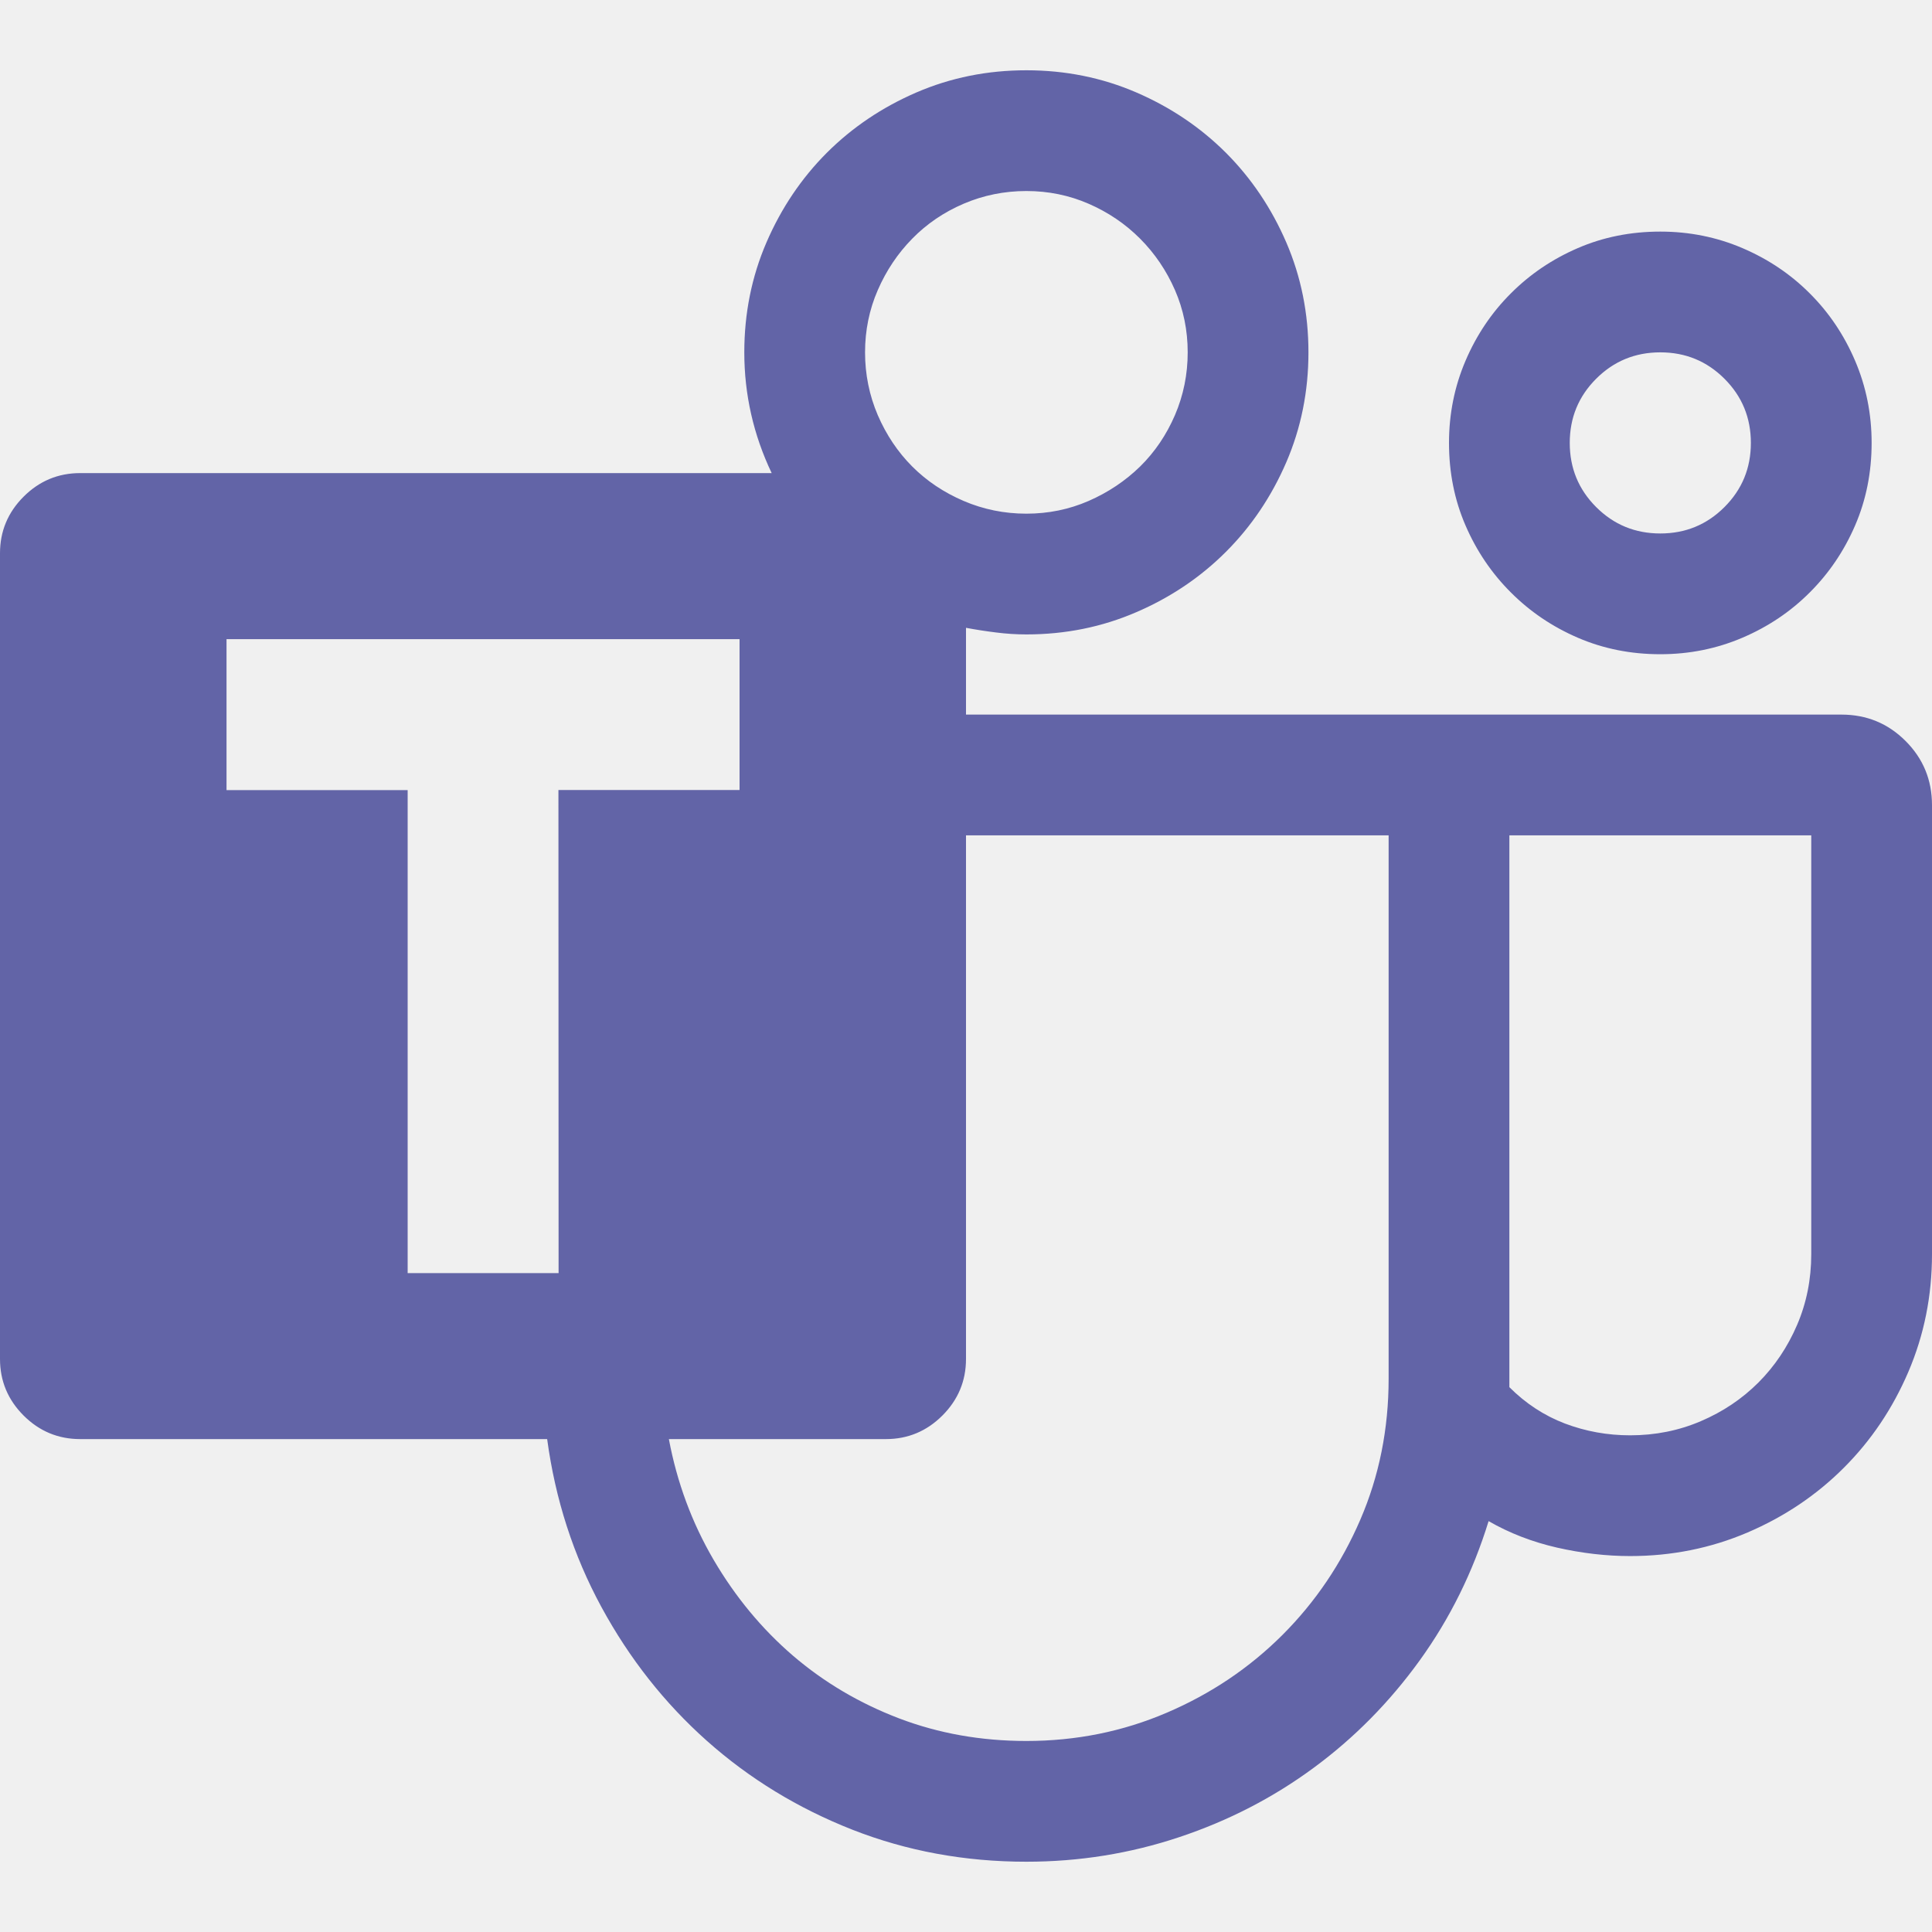
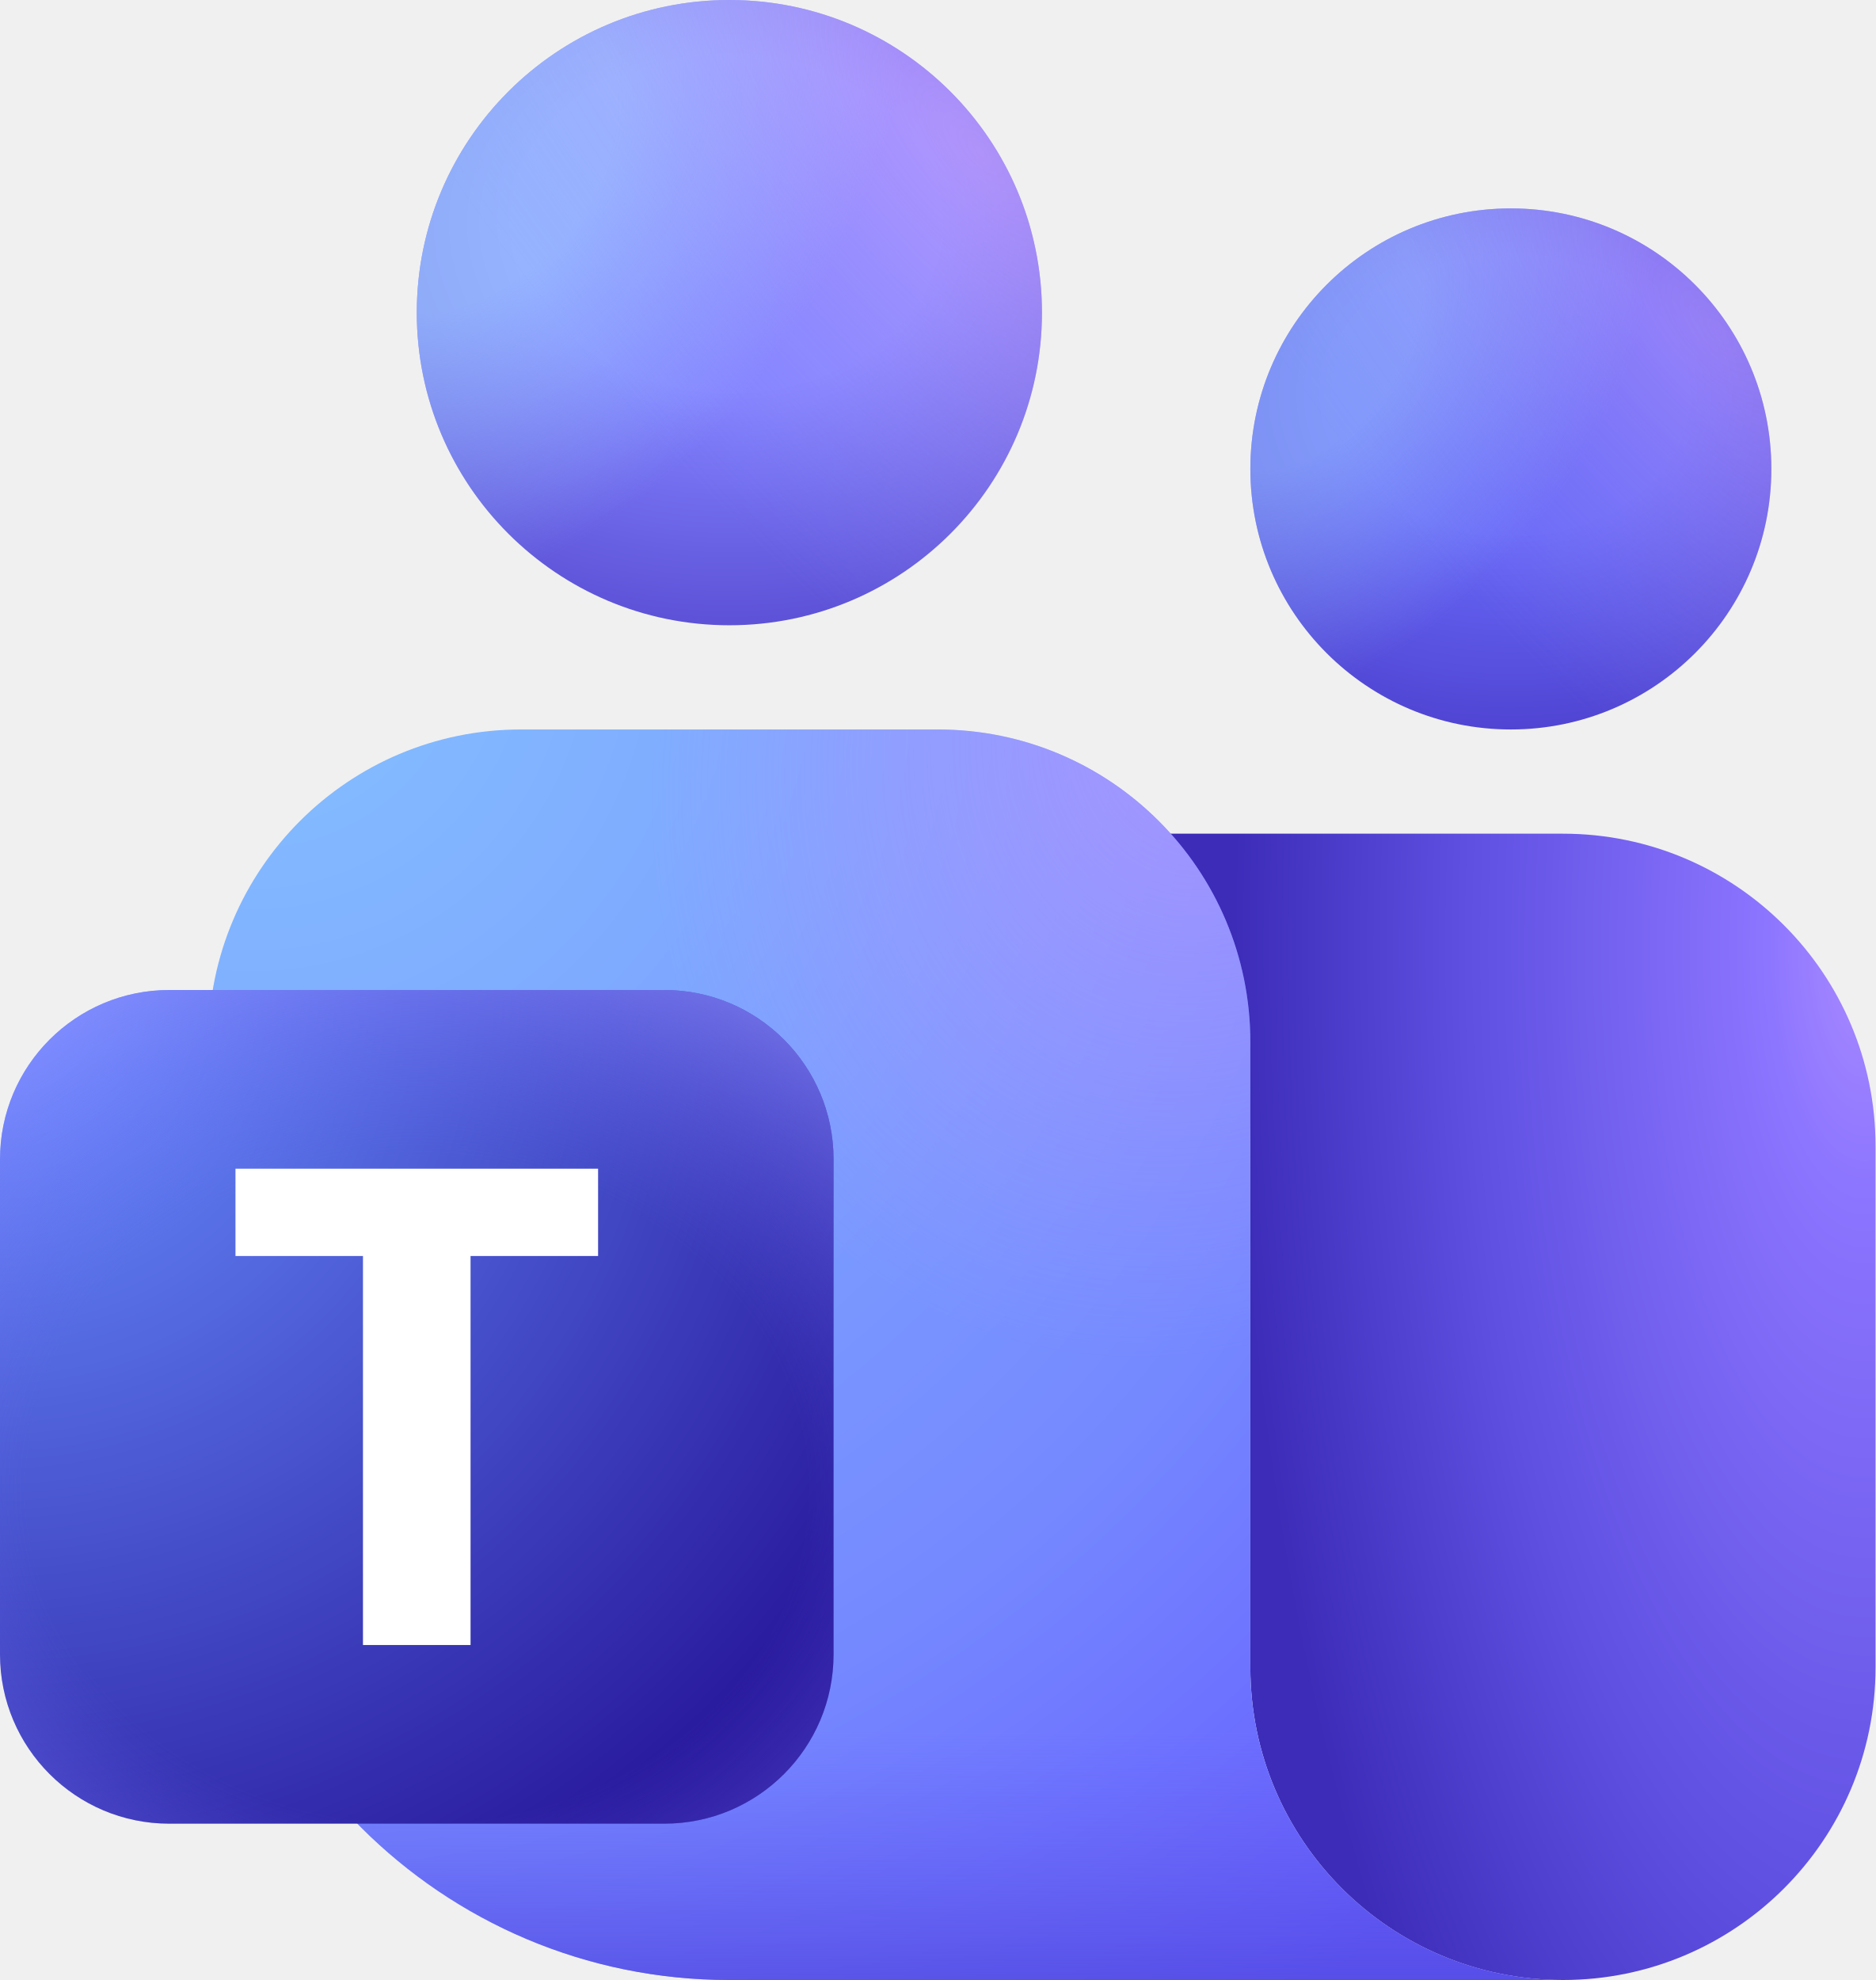
- <svg xmlns="http://www.w3.org/2000/svg" viewBox="0 0 24 24">
-   <path fill="#6264a7" d="M20.625 8.127q-.55 0-1.025-.205-.475-.205-.832-.563-.358-.357-.563-.832Q18 6.053 18 5.502q0-.54.205-1.02t.563-.837q.357-.358.832-.563.474-.205 1.025-.205.54 0 1.02.205t.837.563q.358.357.563.837.205.48.205 1.02 0 .55-.205 1.025-.205.475-.563.832-.357.358-.837.563-.48.205-1.02.205zm0-3.75q-.469 0-.797.328-.328.328-.328.797 0 .469.328.797.328.328.797.328.469 0 .797-.328.328-.328.328-.797 0-.469-.328-.797-.328-.328-.797-.328zM24 10.002v5.578q0 .774-.293 1.46-.293.685-.803 1.194-.51.51-1.195.803-.686.293-1.459.293-.445 0-.908-.105-.463-.106-.85-.329-.293.95-.855 1.729-.563.78-1.319 1.336-.756.557-1.67.861-.914.305-1.898.305-1.148 0-2.162-.398-1.014-.399-1.805-1.102-.79-.703-1.312-1.664t-.674-2.086h-5.8q-.411 0-.704-.293T0 16.881V6.873q0-.41.293-.703t.703-.293h8.59q-.34-.715-.34-1.5 0-.727.275-1.365.276-.639.75-1.114.475-.474 1.114-.75.638-.275 1.365-.275t1.365.275q.639.276 1.114.75.474.475.75 1.114.275.638.275 1.365t-.275 1.365q-.276.639-.75 1.113-.475.475-1.114.75-.638.276-1.365.276-.188 0-.375-.024-.188-.023-.375-.058v1.078h10.875q.469 0 .797.328.328.328.328.797zM12.75 2.373q-.41 0-.78.158-.368.158-.638.434-.27.275-.428.639-.158.363-.158.773 0 .41.158.78.159.368.428.638.27.27.639.428.369.158.779.158.41 0 .773-.158.364-.159.64-.428.274-.27.433-.639.158-.369.158-.779 0-.41-.158-.773-.159-.364-.434-.64-.275-.275-.639-.433-.363-.158-.773-.158zM6.937 9.814h2.25V7.94H2.814v1.875h2.25v6h1.875zm10.313 7.313v-6.75H12v6.504q0 .41-.293.703t-.703.293H8.309q.152.809.556 1.5.405.691.985 1.19.58.497 1.318.779.738.281 1.582.281.926 0 1.746-.352.82-.351 1.436-.966.615-.616.966-1.43.352-.815.352-1.752zm5.25-1.547v-5.203h-3.75v6.855q.305.305.691.452.387.146.809.146.469 0 .879-.176.41-.175.715-.48.304-.305.48-.715t.176-.879Z" />
+ <svg xmlns="http://www.w3.org/2000/svg" viewBox="4 4 36 38">
+   <g fill="none">
+     <path fill="url(#SVGzYzYEbfa)" d="M22 20h12a6 6 0 0 1 6 6v10a6 6 0 0 1-12 0V26a6 6 0 0 0-6-6" />
+     <path fill="url(#SVGK4DZBb4u)" d="M8 24a6 6 0 0 1 6-6h8a6 6 0 0 1 6 6v12a6 6 0 0 0 6 6H18c-5.523 0-10-4.477-10-10z" />
+     <path fill="url(#SVG3tEJhDMx)" fill-opacity=".7" d="M8 24a6 6 0 0 1 6-6h8a6 6 0 0 1 6 6v12a6 6 0 0 0 6 6H18c-5.523 0-10-4.477-10-10z" />
+     <path fill="url(#SVGf5Dwgcch)" fill-opacity=".7" d="M8 24a6 6 0 0 1 6-6h8a6 6 0 0 1 6 6v12a6 6 0 0 0 6 6H18c-5.523 0-10-4.477-10-10z" />
+     <path fill="url(#SVGVDcuBelk)" d="M33 18a5 5 0 1 0 0-10a5 5 0 0 0 0 10" />
+     <path fill="url(#SVGkVVTXciy)" fill-opacity=".46" d="M33 18a5 5 0 1 0 0-10a5 5 0 0 0 0 10" />
+     <path fill="url(#SVGTCrL3SuX)" fill-opacity=".4" d="M33 18a5 5 0 1 0 0-10a5 5 0 0 0 0 10" />
+     <path fill="url(#SVGNePs0dBY)" d="M18 16a6 6 0 1 0 0-12a6 6 0 0 0 0 12" />
+     <path fill="url(#SVGqlqwddcp)" fill-opacity=".6" d="M18 16a6 6 0 1 0 0-12a6 6 0 0 0 0 12" />
+     <path fill="url(#SVGixopucdG)" fill-opacity=".5" d="M18 16a6 6 0 1 0 0-12a6 6 0 0 0 0 12" />
+     <rect width="16" height="16" x="4" y="23" fill="url(#SVG8gv1oeSU)" rx="3.25" />
+     <rect width="16" height="16" x="4" y="23" fill="url(#SVGjMSGNczM)" fill-opacity=".7" rx="3.25" />
+     <path fill="#fff" d="M15.48 28.105h-2.448v7.466h-2.065v-7.466H8.52V26.43h6.96z" />
+     <defs>
+       <radialGradient id="SVGzYzYEbfa" cx="0" cy="0" r="1" gradientTransform="matrix(13.4784 0 0 33.2694 39.797 22.174)" gradientUnits="userSpaceOnUse">
+         <stop stop-color="#a98aff" />
+         <stop offset=".14" stop-color="#8c75ff" />
+         <stop offset=".565" stop-color="#5f50e2" />
+         <stop offset=".9" stop-color="#3c2cb8" />
+       </radialGradient>
+       <radialGradient id="SVGK4DZBb4u" cx="0" cy="0" r="1" gradientTransform="rotate(68.154 -7.716 14.713)scale(32.752 33.1231)" gradientUnits="userSpaceOnUse">
+         <stop stop-color="#85c2ff" />
+         <stop offset=".69" stop-color="#7588ff" />
+         <stop offset="1" stop-color="#6459fe" />
+       </radialGradient>
+       <radialGradient id="SVGf5Dwgcch" cx="0" cy="0" r="1" gradientTransform="rotate(113.326 8.093 17.645)scale(19.2186 15.4273)" gradientUnits="userSpaceOnUse">
+         <stop stop-color="#bd96ff" />
+         <stop offset=".687" stop-color="#bd96ff" stop-opacity="0" />
+       </radialGradient>
+       <radialGradient id="SVGVDcuBelk" cx="0" cy="0" r="1" gradientTransform="matrix(0 -10 12.6216 0 33 11.571)" gradientUnits="userSpaceOnUse">
+         <stop offset=".268" stop-color="#6868f7" />
+         <stop offset="1" stop-color="#3923b1" />
+       </radialGradient>
+       <radialGradient id="SVGkVVTXciy" cx="0" cy="0" r="1" gradientTransform="rotate(40.052 -.03 44.872)scale(7.14629 10.3363)" gradientUnits="userSpaceOnUse">
+         <stop offset=".271" stop-color="#a1d3ff" />
+         <stop offset=".813" stop-color="#a1d3ff" stop-opacity="0" />
+       </radialGradient>
+       <radialGradient id="SVGTCrL3SuX" cx="0" cy="0" r="1" gradientTransform="rotate(-41.658 32.118 -43.42)scale(8.51275 20.8824)" gradientUnits="userSpaceOnUse">
+         <stop stop-color="#e3acfd" />
+         <stop offset=".816" stop-color="#9fa2ff" stop-opacity="0" />
+       </radialGradient>
+       <radialGradient id="SVGNePs0dBY" cx="0" cy="0" r="1" gradientTransform="matrix(0 -12 15.146 0 18 8.286)" gradientUnits="userSpaceOnUse">
+         <stop offset=".268" stop-color="#8282ff" />
+         <stop offset="1" stop-color="#3923b1" />
+       </radialGradient>
+       <radialGradient id="SVGqlqwddcp" cx="0" cy="0" r="1" gradientTransform="rotate(40.052 -3.155 21.416)scale(8.57554 12.4035)" gradientUnits="userSpaceOnUse">
+         <stop offset=".271" stop-color="#a1d3ff" />
+         <stop offset=".813" stop-color="#a1d3ff" stop-opacity="0" />
+       </radialGradient>
+       <radialGradient id="SVGixopucdG" cx="0" cy="0" r="1" gradientTransform="rotate(-41.658 20.382 -26.516)scale(10.2153 25.0589)" gradientUnits="userSpaceOnUse">
+         <stop stop-color="#e3acfd" />
+         <stop offset=".816" stop-color="#9fa2ff" stop-opacity="0" />
+       </radialGradient>
+       <radialGradient id="SVG8gv1oeSU" cx="0" cy="0" r="1" gradientTransform="rotate(45 -25.763 16.328)scale(22.6274)" gradientUnits="userSpaceOnUse">
+         <stop offset=".047" stop-color="#688eff" />
+         <stop offset=".947" stop-color="#230f94" />
+       </radialGradient>
+       <radialGradient id="SVGjMSGNczM" cx="0" cy="0" r="1" gradientTransform="matrix(0 11.2 -13.0702 0 12 32.6)" gradientUnits="userSpaceOnUse">
+         <stop offset=".571" stop-color="#6965f6" stop-opacity="0" />
+         <stop offset="1" stop-color="#8f8fff" />
+       </radialGradient>
+       <linearGradient id="SVG3tEJhDMx" x1="20.594" x2="20.594" y1="18" y2="42" gradientUnits="userSpaceOnUse">
+         <stop offset=".801" stop-color="#6864f6" stop-opacity="0" />
+         <stop offset="1" stop-color="#5149de" />
+       </linearGradient>
+     </defs>
+   </g>
</svg>
